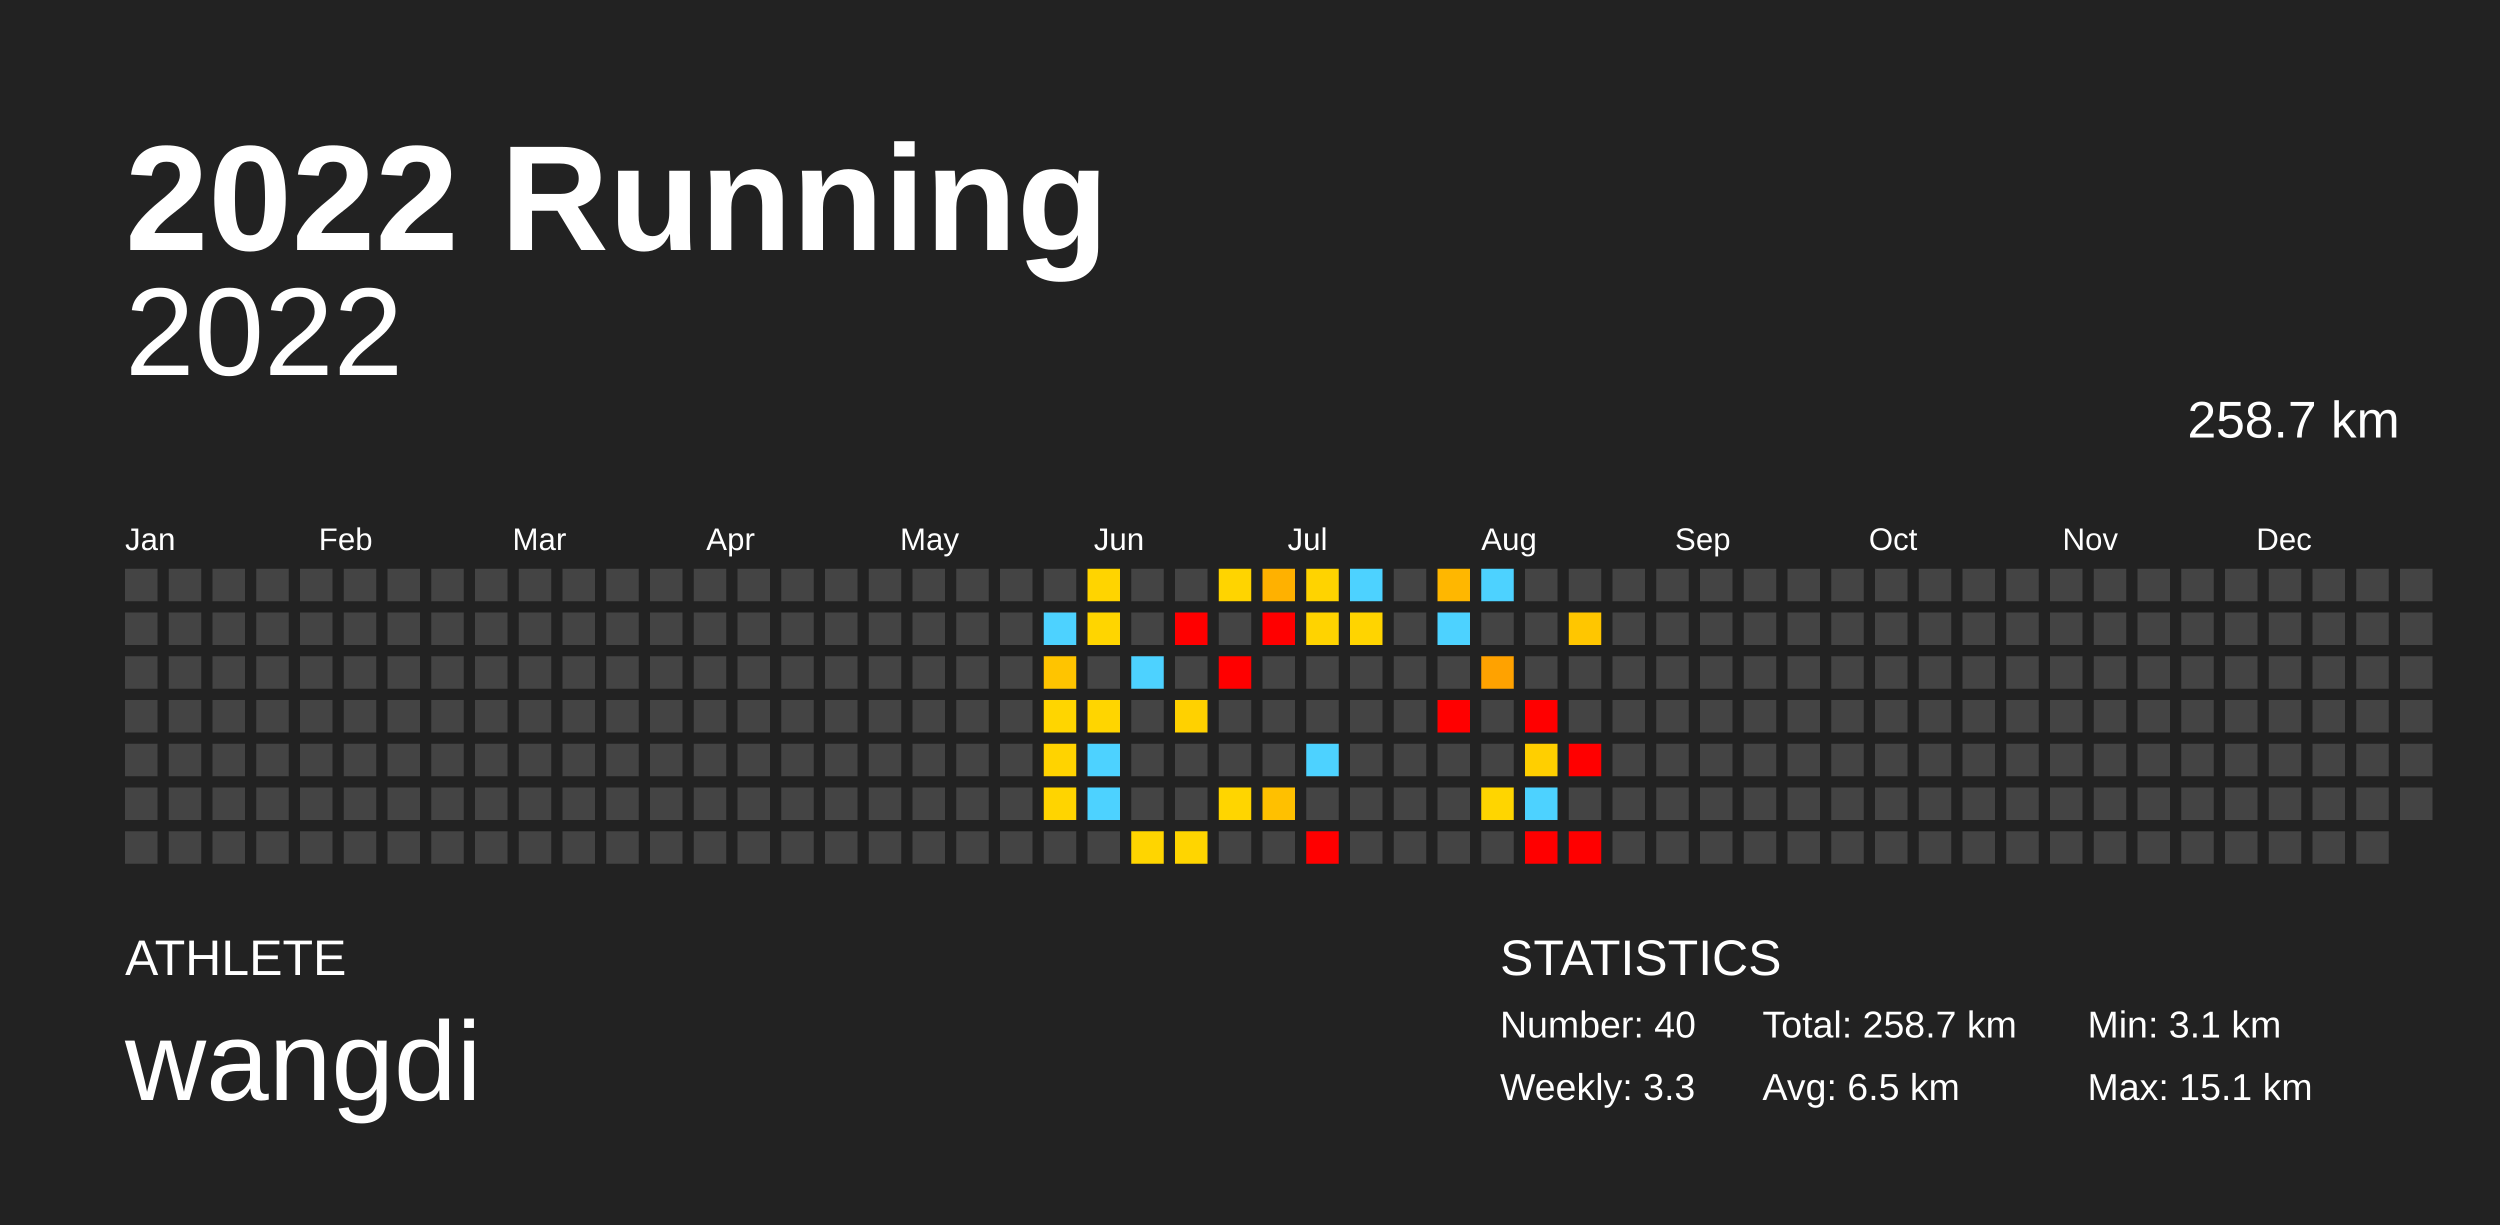
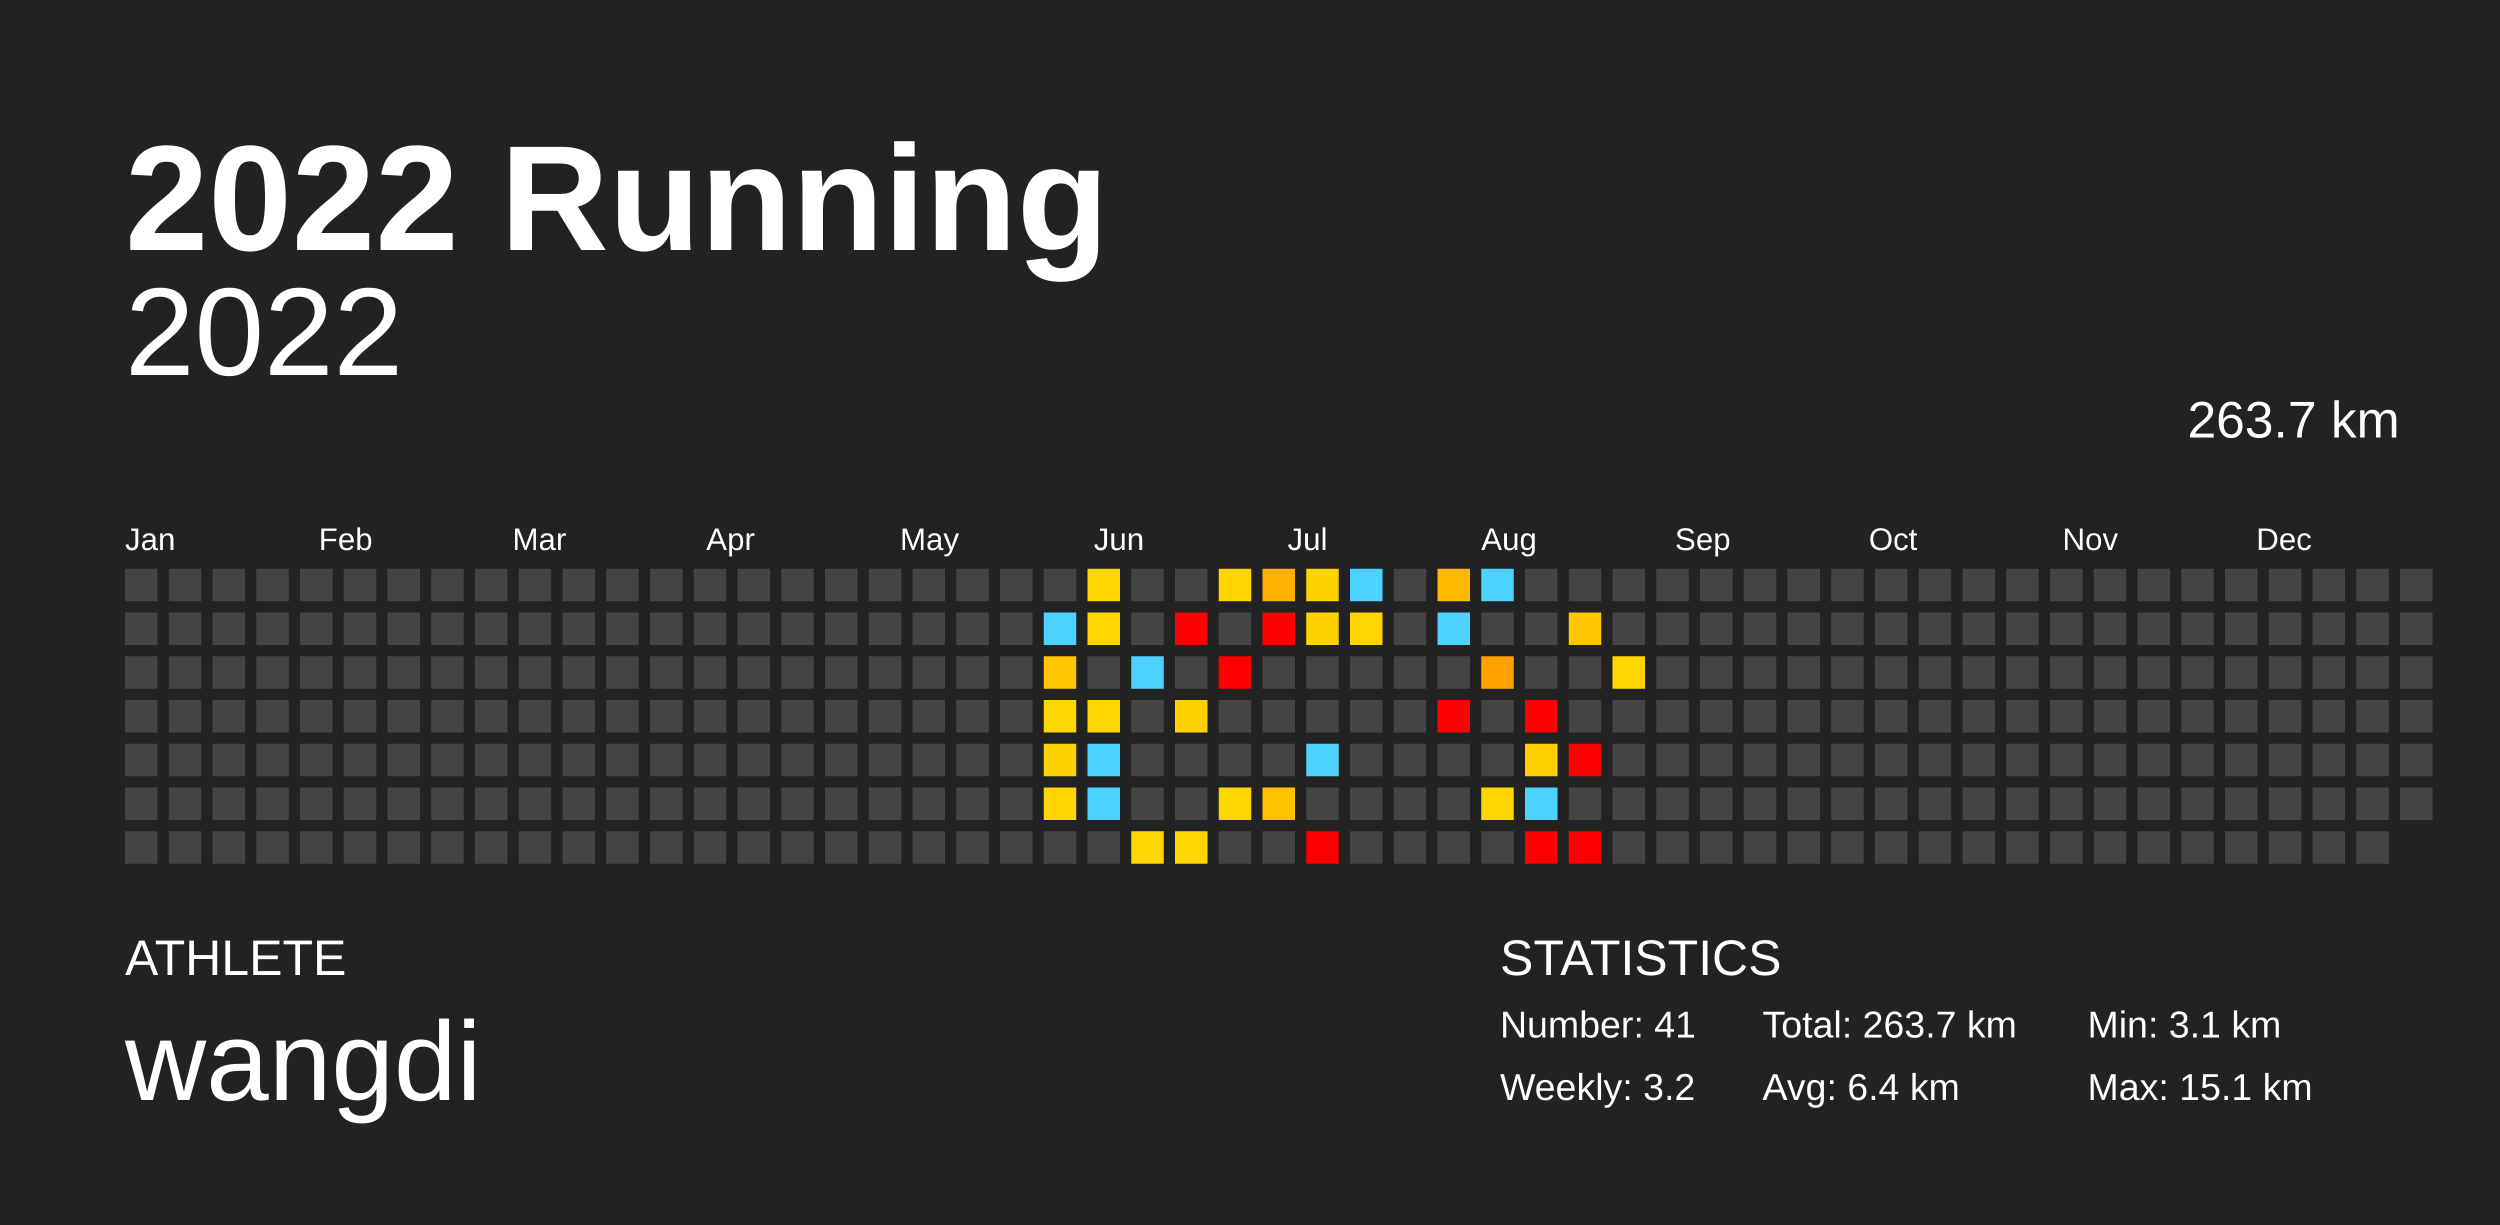
<svg xmlns="http://www.w3.org/2000/svg" baseProfile="full" height="98mm" version="1.1" viewBox="0,0,200,98" width="200mm">
  <defs />
  <rect fill="#222222" height="98" width="200" x="0" y="0" />
  <text fill="#FFFFFF" style="font-size:12px; font-family:Arial; font-weight:bold;" x="10" y="20">2022 Running</text>
  <text fill="#FFFFFF" style="font-size:4px; font-family:Arial" x="10" y="78">ATHLETE</text>
  <text fill="#FFFFFF" style="font-size:9px; font-family:Arial" x="10" y="88">wangdi</text>
  <text fill="#FFFFFF" style="font-size:4px; font-family:Arial" x="120" y="78">STATISTICS</text>
-   <text fill="#FFFFFF" style="font-size:3px; font-family:Arial" x="120" y="83">Number: 40</text>
-   <text fill="#FFFFFF" style="font-size:3px; font-family:Arial" x="120" y="88">Weekly: 3.3</text>
-   <text fill="#FFFFFF" style="font-size:3px; font-family:Arial" x="141" y="83">Total: 258.7 km</text>
-   <text fill="#FFFFFF" style="font-size:3px; font-family:Arial" x="141" y="88">Avg: 6.5 km</text>
+   <text fill="#FFFFFF" style="font-size:3px; font-family:Arial" x="120" y="83">Number: 41</text>
+   <text fill="#FFFFFF" style="font-size:3px; font-family:Arial" x="120" y="88">Weekly: 3.2</text>
+   <text fill="#FFFFFF" style="font-size:3px; font-family:Arial" x="141" y="83">Total: 263.7 km</text>
+   <text fill="#FFFFFF" style="font-size:3px; font-family:Arial" x="141" y="88">Avg: 6.4 km</text>
  <text fill="#FFFFFF" style="font-size:3px; font-family:Arial" x="167" y="83">Min: 3.1 km</text>
  <text fill="#FFFFFF" style="font-size:3px; font-family:Arial" x="167" y="88">Max: 15.1 km</text>
  <text alignment-baseline="hanging" fill="#FFFFFF" style="font-size:10.0px; font-family:Arial;" x="10" y="30">2022</text>
-   <text alignment-baseline="hanging" fill="#FFFFFF" style="font-size:4.125px; font-family:Arial;" x="175" y="35">258.7 km</text>
+   <text alignment-baseline="hanging" fill="#FFFFFF" style="font-size:4.125px; font-family:Arial;" x="175" y="35">263.7 km</text>
  <text fill="#FFFFFF" style="font-size:2.5px; font-family:Arial" x="10.0" y="44">Jan</text>
  <text fill="#FFFFFF" style="font-size:2.5px; font-family:Arial" x="25.5" y="44">Feb</text>
  <text fill="#FFFFFF" style="font-size:2.5px; font-family:Arial" x="41.0" y="44">Mar</text>
  <text fill="#FFFFFF" style="font-size:2.5px; font-family:Arial" x="56.5" y="44">Apr</text>
  <text fill="#FFFFFF" style="font-size:2.5px; font-family:Arial" x="72.0" y="44">May</text>
  <text fill="#FFFFFF" style="font-size:2.5px; font-family:Arial" x="87.5" y="44">Jun</text>
  <text fill="#FFFFFF" style="font-size:2.5px; font-family:Arial" x="103.0" y="44">Jul</text>
  <text fill="#FFFFFF" style="font-size:2.5px; font-family:Arial" x="118.5" y="44">Aug</text>
  <text fill="#FFFFFF" style="font-size:2.5px; font-family:Arial" x="134.0" y="44">Sep</text>
  <text fill="#FFFFFF" style="font-size:2.5px; font-family:Arial" x="149.5" y="44">Oct</text>
  <text fill="#FFFFFF" style="font-size:2.5px; font-family:Arial" x="165.0" y="44">Nov</text>
  <text fill="#FFFFFF" style="font-size:2.5px; font-family:Arial" x="180.5" y="44">Dec</text>
  <rect fill="#444444" height="2.6" width="2.6" x="10.0" y="45.5" />
  <rect fill="#444444" height="2.6" width="2.6" x="10.0" y="49.0" />
  <rect fill="#444444" height="2.6" width="2.6" x="10.0" y="52.5" />
  <rect fill="#444444" height="2.6" width="2.6" x="10.0" y="56.0" />
  <rect fill="#444444" height="2.6" width="2.6" x="10.0" y="59.5" />
  <rect fill="#444444" height="2.6" width="2.6" x="10.0" y="63.0" />
  <rect fill="#444444" height="2.6" width="2.6" x="10.0" y="66.5" />
  <rect fill="#444444" height="2.6" width="2.6" x="13.5" y="45.5" />
  <rect fill="#444444" height="2.6" width="2.6" x="13.5" y="49.0" />
  <rect fill="#444444" height="2.6" width="2.6" x="13.5" y="52.5" />
  <rect fill="#444444" height="2.6" width="2.6" x="13.5" y="56.0" />
  <rect fill="#444444" height="2.6" width="2.6" x="13.5" y="59.5" />
  <rect fill="#444444" height="2.6" width="2.6" x="13.5" y="63.0" />
  <rect fill="#444444" height="2.6" width="2.6" x="13.5" y="66.5" />
  <rect fill="#444444" height="2.6" width="2.6" x="17.0" y="45.5" />
  <rect fill="#444444" height="2.6" width="2.6" x="17.0" y="49.0" />
  <rect fill="#444444" height="2.6" width="2.6" x="17.0" y="52.5" />
  <rect fill="#444444" height="2.6" width="2.6" x="17.0" y="56.0" />
  <rect fill="#444444" height="2.6" width="2.6" x="17.0" y="59.5" />
  <rect fill="#444444" height="2.6" width="2.6" x="17.0" y="63.0" />
  <rect fill="#444444" height="2.6" width="2.6" x="17.0" y="66.5" />
  <rect fill="#444444" height="2.6" width="2.6" x="20.5" y="45.5" />
  <rect fill="#444444" height="2.6" width="2.6" x="20.5" y="49.0" />
  <rect fill="#444444" height="2.6" width="2.6" x="20.5" y="52.5" />
  <rect fill="#444444" height="2.6" width="2.6" x="20.5" y="56.0" />
  <rect fill="#444444" height="2.6" width="2.6" x="20.5" y="59.5" />
  <rect fill="#444444" height="2.6" width="2.6" x="20.5" y="63.0" />
  <rect fill="#444444" height="2.6" width="2.6" x="20.5" y="66.5" />
  <rect fill="#444444" height="2.6" width="2.6" x="24.0" y="45.5" />
  <rect fill="#444444" height="2.6" width="2.6" x="24.0" y="49.0" />
  <rect fill="#444444" height="2.6" width="2.6" x="24.0" y="52.5" />
  <rect fill="#444444" height="2.6" width="2.6" x="24.0" y="56.0" />
  <rect fill="#444444" height="2.6" width="2.6" x="24.0" y="59.5" />
  <rect fill="#444444" height="2.6" width="2.6" x="24.0" y="63.0" />
  <rect fill="#444444" height="2.6" width="2.6" x="24.0" y="66.5" />
  <rect fill="#444444" height="2.6" width="2.6" x="27.5" y="45.5" />
  <rect fill="#444444" height="2.6" width="2.6" x="27.5" y="49.0" />
  <rect fill="#444444" height="2.6" width="2.6" x="27.5" y="52.5" />
  <rect fill="#444444" height="2.6" width="2.6" x="27.5" y="56.0" />
  <rect fill="#444444" height="2.6" width="2.6" x="27.5" y="59.5" />
  <rect fill="#444444" height="2.6" width="2.6" x="27.5" y="63.0" />
  <rect fill="#444444" height="2.6" width="2.6" x="27.5" y="66.5" />
  <rect fill="#444444" height="2.6" width="2.6" x="31.0" y="45.5" />
  <rect fill="#444444" height="2.6" width="2.6" x="31.0" y="49.0" />
  <rect fill="#444444" height="2.6" width="2.6" x="31.0" y="52.5" />
  <rect fill="#444444" height="2.6" width="2.6" x="31.0" y="56.0" />
  <rect fill="#444444" height="2.6" width="2.6" x="31.0" y="59.5" />
  <rect fill="#444444" height="2.6" width="2.6" x="31.0" y="63.0" />
  <rect fill="#444444" height="2.6" width="2.6" x="31.0" y="66.5" />
  <rect fill="#444444" height="2.6" width="2.6" x="34.5" y="45.5" />
  <rect fill="#444444" height="2.6" width="2.6" x="34.5" y="49.0" />
  <rect fill="#444444" height="2.6" width="2.6" x="34.5" y="52.5" />
  <rect fill="#444444" height="2.6" width="2.6" x="34.5" y="56.0" />
  <rect fill="#444444" height="2.6" width="2.6" x="34.5" y="59.5" />
  <rect fill="#444444" height="2.6" width="2.6" x="34.5" y="63.0" />
  <rect fill="#444444" height="2.6" width="2.6" x="34.5" y="66.5" />
  <rect fill="#444444" height="2.6" width="2.6" x="38.0" y="45.5" />
  <rect fill="#444444" height="2.6" width="2.6" x="38.0" y="49.0" />
  <rect fill="#444444" height="2.6" width="2.6" x="38.0" y="52.5" />
  <rect fill="#444444" height="2.6" width="2.6" x="38.0" y="56.0" />
  <rect fill="#444444" height="2.6" width="2.6" x="38.0" y="59.5" />
  <rect fill="#444444" height="2.6" width="2.6" x="38.0" y="63.0" />
  <rect fill="#444444" height="2.6" width="2.6" x="38.0" y="66.5" />
  <rect fill="#444444" height="2.6" width="2.6" x="41.5" y="45.5" />
  <rect fill="#444444" height="2.6" width="2.6" x="41.5" y="49.0" />
  <rect fill="#444444" height="2.6" width="2.6" x="41.5" y="52.5" />
  <rect fill="#444444" height="2.6" width="2.6" x="41.5" y="56.0" />
  <rect fill="#444444" height="2.6" width="2.6" x="41.5" y="59.5" />
  <rect fill="#444444" height="2.6" width="2.6" x="41.5" y="63.0" />
  <rect fill="#444444" height="2.6" width="2.6" x="41.5" y="66.5" />
  <rect fill="#444444" height="2.6" width="2.6" x="45.0" y="45.5" />
  <rect fill="#444444" height="2.6" width="2.6" x="45.0" y="49.0" />
  <rect fill="#444444" height="2.6" width="2.6" x="45.0" y="52.5" />
  <rect fill="#444444" height="2.6" width="2.6" x="45.0" y="56.0" />
  <rect fill="#444444" height="2.6" width="2.6" x="45.0" y="59.5" />
  <rect fill="#444444" height="2.6" width="2.6" x="45.0" y="63.0" />
  <rect fill="#444444" height="2.6" width="2.6" x="45.0" y="66.5" />
  <rect fill="#444444" height="2.6" width="2.6" x="48.5" y="45.5" />
  <rect fill="#444444" height="2.6" width="2.6" x="48.5" y="49.0" />
  <rect fill="#444444" height="2.6" width="2.6" x="48.5" y="52.5" />
  <rect fill="#444444" height="2.6" width="2.6" x="48.5" y="56.0" />
  <rect fill="#444444" height="2.6" width="2.6" x="48.5" y="59.5" />
  <rect fill="#444444" height="2.6" width="2.6" x="48.5" y="63.0" />
  <rect fill="#444444" height="2.6" width="2.6" x="48.5" y="66.5" />
  <rect fill="#444444" height="2.6" width="2.6" x="52.0" y="45.5" />
  <rect fill="#444444" height="2.6" width="2.6" x="52.0" y="49.0" />
  <rect fill="#444444" height="2.6" width="2.6" x="52.0" y="52.5" />
  <rect fill="#444444" height="2.6" width="2.6" x="52.0" y="56.0" />
  <rect fill="#444444" height="2.6" width="2.6" x="52.0" y="59.5" />
  <rect fill="#444444" height="2.6" width="2.6" x="52.0" y="63.0" />
  <rect fill="#444444" height="2.6" width="2.6" x="52.0" y="66.5" />
  <rect fill="#444444" height="2.6" width="2.6" x="55.5" y="45.5" />
  <rect fill="#444444" height="2.6" width="2.6" x="55.5" y="49.0" />
  <rect fill="#444444" height="2.6" width="2.6" x="55.5" y="52.5" />
  <rect fill="#444444" height="2.6" width="2.6" x="55.5" y="56.0" />
  <rect fill="#444444" height="2.6" width="2.6" x="55.5" y="59.5" />
  <rect fill="#444444" height="2.6" width="2.6" x="55.5" y="63.0" />
  <rect fill="#444444" height="2.6" width="2.6" x="55.5" y="66.5" />
  <rect fill="#444444" height="2.6" width="2.6" x="59.0" y="45.5" />
  <rect fill="#444444" height="2.6" width="2.6" x="59.0" y="49.0" />
  <rect fill="#444444" height="2.6" width="2.6" x="59.0" y="52.5" />
  <rect fill="#444444" height="2.6" width="2.6" x="59.0" y="56.0" />
  <rect fill="#444444" height="2.6" width="2.6" x="59.0" y="59.5" />
  <rect fill="#444444" height="2.6" width="2.6" x="59.0" y="63.0" />
  <rect fill="#444444" height="2.6" width="2.6" x="59.0" y="66.5" />
  <rect fill="#444444" height="2.6" width="2.6" x="62.5" y="45.5" />
  <rect fill="#444444" height="2.6" width="2.6" x="62.5" y="49.0" />
  <rect fill="#444444" height="2.6" width="2.6" x="62.5" y="52.5" />
  <rect fill="#444444" height="2.6" width="2.6" x="62.5" y="56.0" />
  <rect fill="#444444" height="2.6" width="2.6" x="62.5" y="59.5" />
  <rect fill="#444444" height="2.6" width="2.6" x="62.5" y="63.0" />
  <rect fill="#444444" height="2.6" width="2.6" x="62.5" y="66.5" />
  <rect fill="#444444" height="2.6" width="2.6" x="66.0" y="45.5" />
  <rect fill="#444444" height="2.6" width="2.6" x="66.0" y="49.0" />
  <rect fill="#444444" height="2.6" width="2.6" x="66.0" y="52.5" />
  <rect fill="#444444" height="2.6" width="2.6" x="66.0" y="56.0" />
  <rect fill="#444444" height="2.6" width="2.6" x="66.0" y="59.5" />
  <rect fill="#444444" height="2.6" width="2.6" x="66.0" y="63.0" />
  <rect fill="#444444" height="2.6" width="2.6" x="66.0" y="66.5" />
  <rect fill="#444444" height="2.6" width="2.6" x="69.5" y="45.5" />
  <rect fill="#444444" height="2.6" width="2.6" x="69.5" y="49.0" />
  <rect fill="#444444" height="2.6" width="2.6" x="69.5" y="52.5" />
  <rect fill="#444444" height="2.6" width="2.6" x="69.5" y="56.0" />
  <rect fill="#444444" height="2.6" width="2.6" x="69.5" y="59.5" />
  <rect fill="#444444" height="2.6" width="2.6" x="69.5" y="63.0" />
  <rect fill="#444444" height="2.6" width="2.6" x="69.5" y="66.5" />
  <rect fill="#444444" height="2.6" width="2.6" x="73.0" y="45.5" />
  <rect fill="#444444" height="2.6" width="2.6" x="73.0" y="49.0" />
  <rect fill="#444444" height="2.6" width="2.6" x="73.0" y="52.5" />
  <rect fill="#444444" height="2.6" width="2.6" x="73.0" y="56.0" />
  <rect fill="#444444" height="2.6" width="2.6" x="73.0" y="59.5" />
  <rect fill="#444444" height="2.6" width="2.6" x="73.0" y="63.0" />
  <rect fill="#444444" height="2.6" width="2.6" x="73.0" y="66.5" />
  <rect fill="#444444" height="2.6" width="2.6" x="76.5" y="45.5" />
  <rect fill="#444444" height="2.6" width="2.6" x="76.5" y="49.0" />
  <rect fill="#444444" height="2.6" width="2.6" x="76.5" y="52.5" />
  <rect fill="#444444" height="2.6" width="2.6" x="76.5" y="56.0" />
  <rect fill="#444444" height="2.6" width="2.6" x="76.5" y="59.5" />
  <rect fill="#444444" height="2.6" width="2.6" x="76.5" y="63.0" />
  <rect fill="#444444" height="2.6" width="2.6" x="76.5" y="66.5" />
  <rect fill="#444444" height="2.6" width="2.6" x="80.0" y="45.5" />
  <rect fill="#444444" height="2.6" width="2.6" x="80.0" y="49.0" />
  <rect fill="#444444" height="2.6" width="2.6" x="80.0" y="52.5" />
  <rect fill="#444444" height="2.6" width="2.6" x="80.0" y="56.0" />
  <rect fill="#444444" height="2.6" width="2.6" x="80.0" y="59.5" />
  <rect fill="#444444" height="2.6" width="2.6" x="80.0" y="63.0" />
  <rect fill="#444444" height="2.6" width="2.6" x="80.0" y="66.5" />
  <rect fill="#444444" height="2.6" width="2.6" x="83.5" y="45.5" />
  <rect fill="#4dd2ff" height="2.6" width="2.6" x="83.5" y="49.0" />
  <rect fill="#ffc400" height="2.6" width="2.6" x="83.5" y="52.5" />
  <rect fill="#ffd500" height="2.6" width="2.6" x="83.5" y="56.0" />
  <rect fill="#ffd300" height="2.6" width="2.6" x="83.5" y="59.5" />
  <rect fill="#ffd400" height="2.6" width="2.6" x="83.5" y="63.0" />
  <rect fill="#444444" height="2.6" width="2.6" x="83.5" y="66.5" />
  <rect fill="#ffd400" height="2.6" width="2.6" x="87.0" y="45.5" />
  <rect fill="#ffd500" height="2.6" width="2.6" x="87.0" y="49.0" />
  <rect fill="#444444" height="2.6" width="2.6" x="87.0" y="52.5" />
  <rect fill="#ffd500" height="2.6" width="2.6" x="87.0" y="56.0" />
  <rect fill="#4dd2ff" height="2.6" width="2.6" x="87.0" y="59.5" />
  <rect fill="#4dd2ff" height="2.6" width="2.6" x="87.0" y="63.0" />
  <rect fill="#444444" height="2.6" width="2.6" x="87.0" y="66.5" />
  <rect fill="#444444" height="2.6" width="2.6" x="90.5" y="45.5" />
  <rect fill="#444444" height="2.6" width="2.6" x="90.5" y="49.0" />
  <rect fill="#4dd2ff" height="2.6" width="2.6" x="90.5" y="52.5" />
  <rect fill="#444444" height="2.6" width="2.6" x="90.5" y="56.0" />
  <rect fill="#444444" height="2.6" width="2.6" x="90.5" y="59.5" />
  <rect fill="#444444" height="2.6" width="2.6" x="90.5" y="63.0" />
  <rect fill="#ffd500" height="2.6" width="2.6" x="90.5" y="66.5" />
  <rect fill="#444444" height="2.6" width="2.6" x="94.0" y="45.5" />
  <rect fill="red" height="2.6" width="2.6" x="94.0" y="49.0" />
  <rect fill="#444444" height="2.6" width="2.6" x="94.0" y="52.5" />
  <rect fill="#ffd100" height="2.6" width="2.6" x="94.0" y="56.0" />
  <rect fill="#444444" height="2.6" width="2.6" x="94.0" y="59.5" />
  <rect fill="#444444" height="2.6" width="2.6" x="94.0" y="63.0" />
  <rect fill="#ffd500" height="2.6" width="2.6" x="94.0" y="66.5" />
  <rect fill="#ffd400" height="2.6" width="2.6" x="97.5" y="45.5" />
  <rect fill="#444444" height="2.6" width="2.6" x="97.5" y="49.0" />
  <rect fill="red" height="2.6" width="2.6" x="97.5" y="52.5" />
  <rect fill="#444444" height="2.6" width="2.6" x="97.5" y="56.0" />
  <rect fill="#444444" height="2.6" width="2.6" x="97.5" y="59.5" />
  <rect fill="#ffd500" height="2.6" width="2.6" x="97.5" y="63.0" />
  <rect fill="#444444" height="2.6" width="2.6" x="97.5" y="66.5" />
  <rect fill="#ffb100" height="2.6" width="2.6" x="101.0" y="45.5" />
  <rect fill="red" height="2.6" width="2.6" x="101.0" y="49.0" />
  <rect fill="#444444" height="2.6" width="2.6" x="101.0" y="52.5" />
  <rect fill="#444444" height="2.6" width="2.6" x="101.0" y="56.0" />
  <rect fill="#444444" height="2.6" width="2.6" x="101.0" y="59.5" />
  <rect fill="#ffc000" height="2.6" width="2.6" x="101.0" y="63.0" />
  <rect fill="#444444" height="2.6" width="2.6" x="101.0" y="66.5" />
  <rect fill="#ffd300" height="2.6" width="2.6" x="104.5" y="45.5" />
  <rect fill="#ffd300" height="2.6" width="2.6" x="104.5" y="49.0" />
  <rect fill="#444444" height="2.6" width="2.6" x="104.5" y="52.5" />
  <rect fill="#444444" height="2.6" width="2.6" x="104.5" y="56.0" />
  <rect fill="#4dd2ff" height="2.6" width="2.6" x="104.5" y="59.5" />
  <rect fill="#444444" height="2.6" width="2.6" x="104.5" y="63.0" />
  <rect fill="red" height="2.6" width="2.6" x="104.5" y="66.5" />
  <rect fill="#4dd2ff" height="2.6" width="2.6" x="108.0" y="45.5" />
  <rect fill="#ffd400" height="2.6" width="2.6" x="108.0" y="49.0" />
  <rect fill="#444444" height="2.6" width="2.6" x="108.0" y="52.5" />
  <rect fill="#444444" height="2.6" width="2.6" x="108.0" y="56.0" />
  <rect fill="#444444" height="2.6" width="2.6" x="108.0" y="59.5" />
  <rect fill="#444444" height="2.6" width="2.6" x="108.0" y="63.0" />
  <rect fill="#444444" height="2.6" width="2.6" x="108.0" y="66.5" />
  <rect fill="#444444" height="2.6" width="2.6" x="111.5" y="45.5" />
  <rect fill="#444444" height="2.6" width="2.6" x="111.5" y="49.0" />
  <rect fill="#444444" height="2.6" width="2.6" x="111.5" y="52.5" />
  <rect fill="#444444" height="2.6" width="2.6" x="111.5" y="56.0" />
  <rect fill="#444444" height="2.6" width="2.6" x="111.5" y="59.5" />
  <rect fill="#444444" height="2.6" width="2.6" x="111.5" y="63.0" />
  <rect fill="#444444" height="2.6" width="2.6" x="111.5" y="66.5" />
  <rect fill="#ffb700" height="2.6" width="2.6" x="115.0" y="45.5" />
  <rect fill="#4dd2ff" height="2.6" width="2.6" x="115.0" y="49.0" />
  <rect fill="#444444" height="2.6" width="2.6" x="115.0" y="52.5" />
  <rect fill="red" height="2.6" width="2.6" x="115.0" y="56.0" />
  <rect fill="#444444" height="2.6" width="2.6" x="115.0" y="59.5" />
  <rect fill="#444444" height="2.6" width="2.6" x="115.0" y="63.0" />
  <rect fill="#444444" height="2.6" width="2.6" x="115.0" y="66.5" />
  <rect fill="#4dd2ff" height="2.6" width="2.6" x="118.5" y="45.5" />
  <rect fill="#444444" height="2.6" width="2.6" x="118.5" y="49.0" />
  <rect fill="#ffa200" height="2.6" width="2.6" x="118.5" y="52.5" />
  <rect fill="#444444" height="2.6" width="2.6" x="118.5" y="56.0" />
  <rect fill="#444444" height="2.6" width="2.6" x="118.5" y="59.5" />
  <rect fill="#ffd500" height="2.6" width="2.6" x="118.5" y="63.0" />
  <rect fill="#444444" height="2.6" width="2.6" x="118.5" y="66.5" />
  <rect fill="#444444" height="2.6" width="2.6" x="122.0" y="45.5" />
  <rect fill="#444444" height="2.6" width="2.6" x="122.0" y="49.0" />
  <rect fill="#444444" height="2.6" width="2.6" x="122.0" y="52.5" />
  <rect fill="red" height="2.6" width="2.6" x="122.0" y="56.0" />
  <rect fill="#ffcf00" height="2.6" width="2.6" x="122.0" y="59.5" />
  <rect fill="#4dd2ff" height="2.6" width="2.6" x="122.0" y="63.0" />
  <rect fill="red" height="2.6" width="2.6" x="122.0" y="66.5" />
  <rect fill="#444444" height="2.6" width="2.6" x="125.5" y="45.5" />
  <rect fill="#ffc600" height="2.6" width="2.6" x="125.5" y="49.0" />
  <rect fill="#444444" height="2.6" width="2.6" x="125.5" y="52.5" />
  <rect fill="#444444" height="2.6" width="2.6" x="125.5" y="56.0" />
  <rect fill="red" height="2.6" width="2.6" x="125.5" y="59.5" />
  <rect fill="#444444" height="2.6" width="2.6" x="125.5" y="63.0" />
  <rect fill="red" height="2.6" width="2.6" x="125.5" y="66.5" />
  <rect fill="#444444" height="2.6" width="2.6" x="129.0" y="45.5" />
  <rect fill="#444444" height="2.6" width="2.6" x="129.0" y="49.0" />
-   <rect fill="#444444" height="2.6" width="2.6" x="129.0" y="52.5" />
+   <rect fill="#ffd500" height="2.6" width="2.6" x="129.0" y="52.5" />
  <rect fill="#444444" height="2.6" width="2.6" x="129.0" y="56.0" />
  <rect fill="#444444" height="2.6" width="2.6" x="129.0" y="59.5" />
  <rect fill="#444444" height="2.6" width="2.6" x="129.0" y="63.0" />
  <rect fill="#444444" height="2.6" width="2.6" x="129.0" y="66.5" />
  <rect fill="#444444" height="2.6" width="2.6" x="132.5" y="45.5" />
  <rect fill="#444444" height="2.6" width="2.6" x="132.5" y="49.0" />
  <rect fill="#444444" height="2.6" width="2.6" x="132.5" y="52.5" />
  <rect fill="#444444" height="2.6" width="2.6" x="132.5" y="56.0" />
  <rect fill="#444444" height="2.6" width="2.6" x="132.5" y="59.5" />
  <rect fill="#444444" height="2.6" width="2.6" x="132.5" y="63.0" />
  <rect fill="#444444" height="2.6" width="2.6" x="132.5" y="66.5" />
  <rect fill="#444444" height="2.6" width="2.6" x="136.0" y="45.5" />
  <rect fill="#444444" height="2.6" width="2.6" x="136.0" y="49.0" />
  <rect fill="#444444" height="2.6" width="2.6" x="136.0" y="52.5" />
  <rect fill="#444444" height="2.6" width="2.6" x="136.0" y="56.0" />
  <rect fill="#444444" height="2.6" width="2.6" x="136.0" y="59.5" />
  <rect fill="#444444" height="2.6" width="2.6" x="136.0" y="63.0" />
  <rect fill="#444444" height="2.6" width="2.6" x="136.0" y="66.5" />
  <rect fill="#444444" height="2.6" width="2.6" x="139.5" y="45.5" />
  <rect fill="#444444" height="2.6" width="2.6" x="139.5" y="49.0" />
  <rect fill="#444444" height="2.6" width="2.6" x="139.5" y="52.5" />
  <rect fill="#444444" height="2.6" width="2.6" x="139.5" y="56.0" />
  <rect fill="#444444" height="2.6" width="2.6" x="139.5" y="59.5" />
  <rect fill="#444444" height="2.6" width="2.6" x="139.5" y="63.0" />
  <rect fill="#444444" height="2.6" width="2.6" x="139.5" y="66.5" />
  <rect fill="#444444" height="2.6" width="2.6" x="143.0" y="45.5" />
  <rect fill="#444444" height="2.6" width="2.6" x="143.0" y="49.0" />
  <rect fill="#444444" height="2.6" width="2.6" x="143.0" y="52.5" />
  <rect fill="#444444" height="2.6" width="2.6" x="143.0" y="56.0" />
  <rect fill="#444444" height="2.6" width="2.6" x="143.0" y="59.5" />
  <rect fill="#444444" height="2.6" width="2.6" x="143.0" y="63.0" />
  <rect fill="#444444" height="2.6" width="2.6" x="143.0" y="66.5" />
  <rect fill="#444444" height="2.6" width="2.6" x="146.5" y="45.5" />
  <rect fill="#444444" height="2.6" width="2.6" x="146.5" y="49.0" />
  <rect fill="#444444" height="2.6" width="2.6" x="146.5" y="52.5" />
  <rect fill="#444444" height="2.6" width="2.6" x="146.5" y="56.0" />
  <rect fill="#444444" height="2.6" width="2.6" x="146.5" y="59.5" />
  <rect fill="#444444" height="2.6" width="2.6" x="146.5" y="63.0" />
  <rect fill="#444444" height="2.6" width="2.6" x="146.5" y="66.5" />
  <rect fill="#444444" height="2.6" width="2.6" x="150.0" y="45.5" />
  <rect fill="#444444" height="2.6" width="2.6" x="150.0" y="49.0" />
  <rect fill="#444444" height="2.6" width="2.6" x="150.0" y="52.5" />
  <rect fill="#444444" height="2.6" width="2.6" x="150.0" y="56.0" />
  <rect fill="#444444" height="2.6" width="2.6" x="150.0" y="59.5" />
  <rect fill="#444444" height="2.6" width="2.6" x="150.0" y="63.0" />
  <rect fill="#444444" height="2.6" width="2.6" x="150.0" y="66.5" />
  <rect fill="#444444" height="2.6" width="2.6" x="153.5" y="45.5" />
  <rect fill="#444444" height="2.6" width="2.6" x="153.5" y="49.0" />
  <rect fill="#444444" height="2.6" width="2.6" x="153.5" y="52.5" />
  <rect fill="#444444" height="2.6" width="2.6" x="153.5" y="56.0" />
  <rect fill="#444444" height="2.6" width="2.6" x="153.5" y="59.5" />
  <rect fill="#444444" height="2.6" width="2.6" x="153.5" y="63.0" />
  <rect fill="#444444" height="2.6" width="2.6" x="153.5" y="66.5" />
  <rect fill="#444444" height="2.6" width="2.6" x="157.0" y="45.5" />
  <rect fill="#444444" height="2.6" width="2.6" x="157.0" y="49.0" />
  <rect fill="#444444" height="2.6" width="2.6" x="157.0" y="52.5" />
  <rect fill="#444444" height="2.6" width="2.6" x="157.0" y="56.0" />
  <rect fill="#444444" height="2.6" width="2.6" x="157.0" y="59.5" />
  <rect fill="#444444" height="2.6" width="2.6" x="157.0" y="63.0" />
  <rect fill="#444444" height="2.6" width="2.6" x="157.0" y="66.5" />
  <rect fill="#444444" height="2.6" width="2.6" x="160.5" y="45.5" />
  <rect fill="#444444" height="2.6" width="2.6" x="160.5" y="49.0" />
  <rect fill="#444444" height="2.6" width="2.6" x="160.5" y="52.5" />
  <rect fill="#444444" height="2.6" width="2.6" x="160.5" y="56.0" />
  <rect fill="#444444" height="2.6" width="2.6" x="160.5" y="59.5" />
  <rect fill="#444444" height="2.6" width="2.6" x="160.5" y="63.0" />
  <rect fill="#444444" height="2.6" width="2.6" x="160.5" y="66.5" />
  <rect fill="#444444" height="2.6" width="2.6" x="164.0" y="45.5" />
  <rect fill="#444444" height="2.6" width="2.6" x="164.0" y="49.0" />
  <rect fill="#444444" height="2.6" width="2.6" x="164.0" y="52.5" />
  <rect fill="#444444" height="2.6" width="2.6" x="164.0" y="56.0" />
  <rect fill="#444444" height="2.6" width="2.6" x="164.0" y="59.5" />
  <rect fill="#444444" height="2.6" width="2.6" x="164.0" y="63.0" />
  <rect fill="#444444" height="2.6" width="2.6" x="164.0" y="66.5" />
  <rect fill="#444444" height="2.6" width="2.6" x="167.5" y="45.5" />
  <rect fill="#444444" height="2.6" width="2.6" x="167.5" y="49.0" />
  <rect fill="#444444" height="2.6" width="2.6" x="167.5" y="52.5" />
  <rect fill="#444444" height="2.6" width="2.6" x="167.5" y="56.0" />
  <rect fill="#444444" height="2.6" width="2.6" x="167.5" y="59.5" />
  <rect fill="#444444" height="2.6" width="2.6" x="167.5" y="63.0" />
  <rect fill="#444444" height="2.6" width="2.6" x="167.5" y="66.5" />
  <rect fill="#444444" height="2.6" width="2.6" x="171.0" y="45.5" />
  <rect fill="#444444" height="2.6" width="2.6" x="171.0" y="49.0" />
  <rect fill="#444444" height="2.6" width="2.6" x="171.0" y="52.5" />
  <rect fill="#444444" height="2.6" width="2.6" x="171.0" y="56.0" />
  <rect fill="#444444" height="2.6" width="2.6" x="171.0" y="59.5" />
  <rect fill="#444444" height="2.6" width="2.6" x="171.0" y="63.0" />
  <rect fill="#444444" height="2.6" width="2.6" x="171.0" y="66.5" />
  <rect fill="#444444" height="2.6" width="2.6" x="174.5" y="45.5" />
  <rect fill="#444444" height="2.6" width="2.6" x="174.5" y="49.0" />
  <rect fill="#444444" height="2.6" width="2.6" x="174.5" y="52.5" />
  <rect fill="#444444" height="2.6" width="2.6" x="174.5" y="56.0" />
  <rect fill="#444444" height="2.6" width="2.6" x="174.5" y="59.5" />
  <rect fill="#444444" height="2.6" width="2.6" x="174.5" y="63.0" />
  <rect fill="#444444" height="2.6" width="2.6" x="174.5" y="66.5" />
  <rect fill="#444444" height="2.6" width="2.6" x="178.0" y="45.5" />
  <rect fill="#444444" height="2.6" width="2.6" x="178.0" y="49.0" />
  <rect fill="#444444" height="2.6" width="2.6" x="178.0" y="52.5" />
  <rect fill="#444444" height="2.6" width="2.6" x="178.0" y="56.0" />
  <rect fill="#444444" height="2.6" width="2.6" x="178.0" y="59.5" />
  <rect fill="#444444" height="2.6" width="2.6" x="178.0" y="63.0" />
  <rect fill="#444444" height="2.6" width="2.6" x="178.0" y="66.5" />
  <rect fill="#444444" height="2.6" width="2.6" x="181.5" y="45.5" />
  <rect fill="#444444" height="2.6" width="2.6" x="181.5" y="49.0" />
  <rect fill="#444444" height="2.6" width="2.6" x="181.5" y="52.5" />
  <rect fill="#444444" height="2.6" width="2.6" x="181.5" y="56.0" />
  <rect fill="#444444" height="2.6" width="2.6" x="181.5" y="59.5" />
  <rect fill="#444444" height="2.6" width="2.6" x="181.5" y="63.0" />
  <rect fill="#444444" height="2.6" width="2.6" x="181.5" y="66.5" />
  <rect fill="#444444" height="2.6" width="2.6" x="185.0" y="45.5" />
  <rect fill="#444444" height="2.6" width="2.6" x="185.0" y="49.0" />
  <rect fill="#444444" height="2.6" width="2.6" x="185.0" y="52.5" />
  <rect fill="#444444" height="2.6" width="2.6" x="185.0" y="56.0" />
  <rect fill="#444444" height="2.6" width="2.6" x="185.0" y="59.5" />
  <rect fill="#444444" height="2.6" width="2.6" x="185.0" y="63.0" />
  <rect fill="#444444" height="2.6" width="2.6" x="185.0" y="66.5" />
  <rect fill="#444444" height="2.6" width="2.6" x="188.5" y="45.5" />
  <rect fill="#444444" height="2.6" width="2.6" x="188.5" y="49.0" />
  <rect fill="#444444" height="2.6" width="2.6" x="188.5" y="52.5" />
  <rect fill="#444444" height="2.6" width="2.6" x="188.5" y="56.0" />
  <rect fill="#444444" height="2.6" width="2.6" x="188.5" y="59.5" />
  <rect fill="#444444" height="2.6" width="2.6" x="188.5" y="63.0" />
  <rect fill="#444444" height="2.6" width="2.6" x="188.5" y="66.5" />
  <rect fill="#444444" height="2.6" width="2.6" x="192.0" y="45.5" />
  <rect fill="#444444" height="2.6" width="2.6" x="192.0" y="49.0" />
  <rect fill="#444444" height="2.6" width="2.6" x="192.0" y="52.5" />
  <rect fill="#444444" height="2.6" width="2.6" x="192.0" y="56.0" />
  <rect fill="#444444" height="2.6" width="2.6" x="192.0" y="59.5" />
  <rect fill="#444444" height="2.6" width="2.6" x="192.0" y="63.0" />
</svg>
